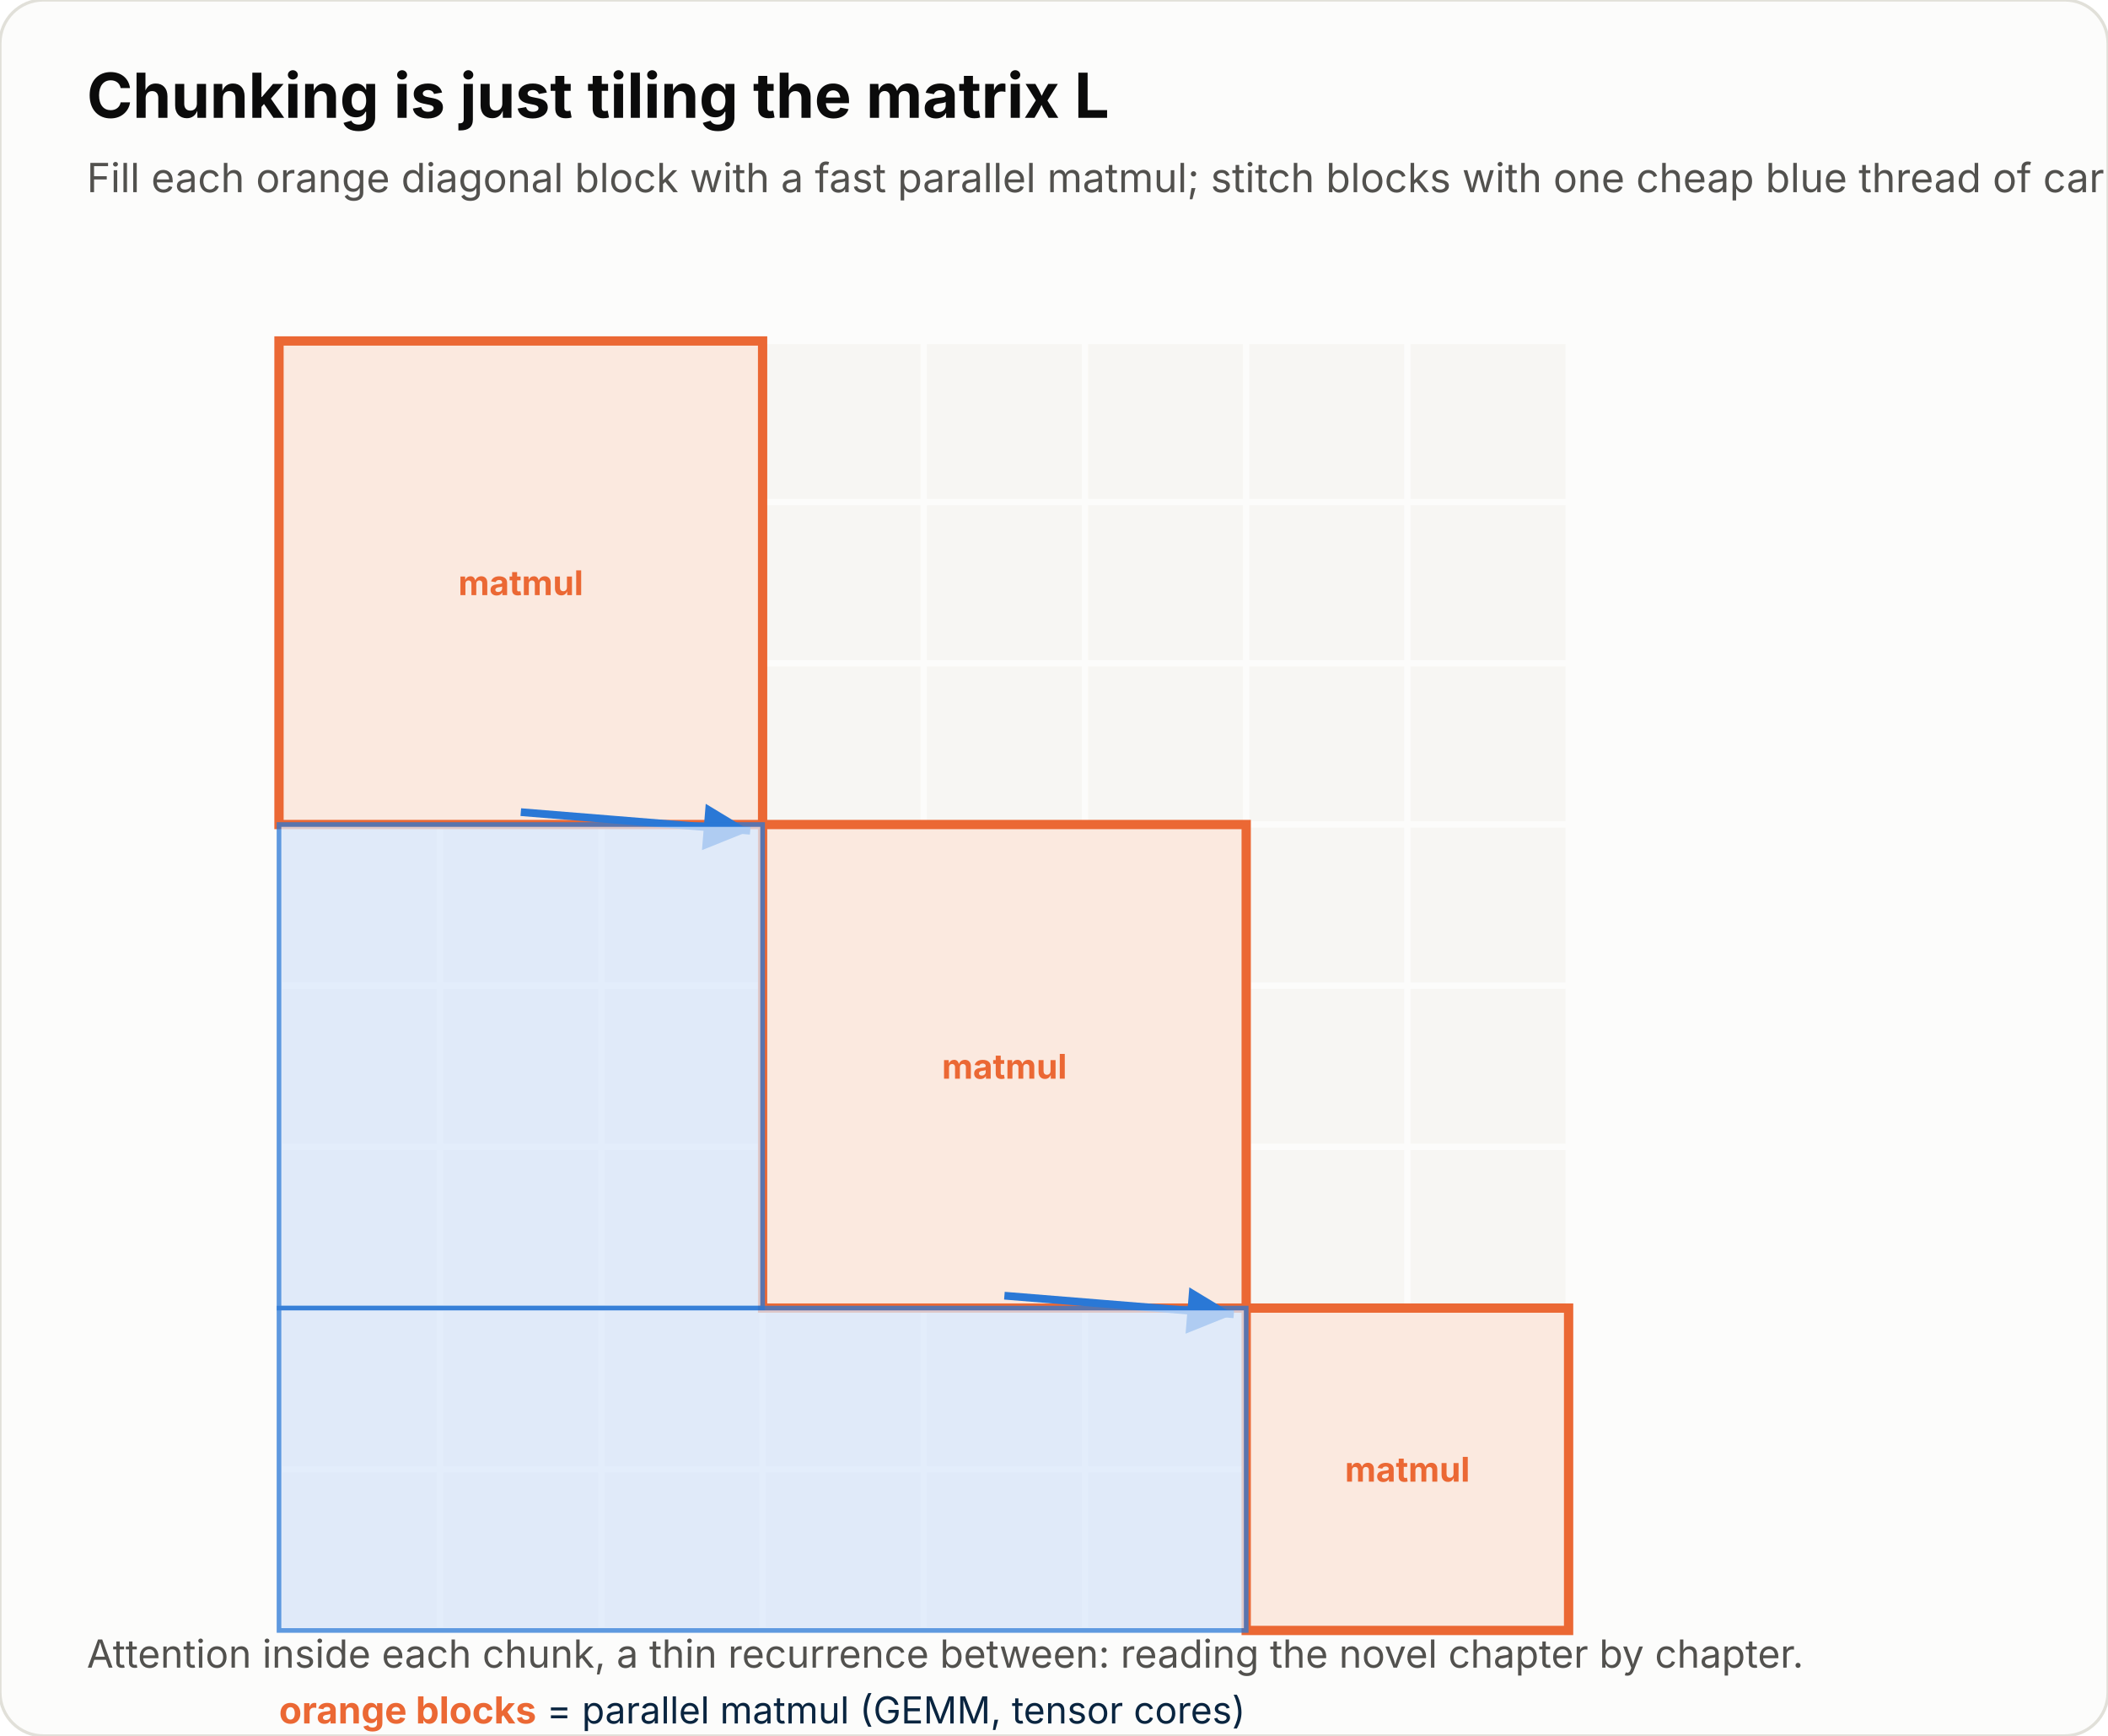
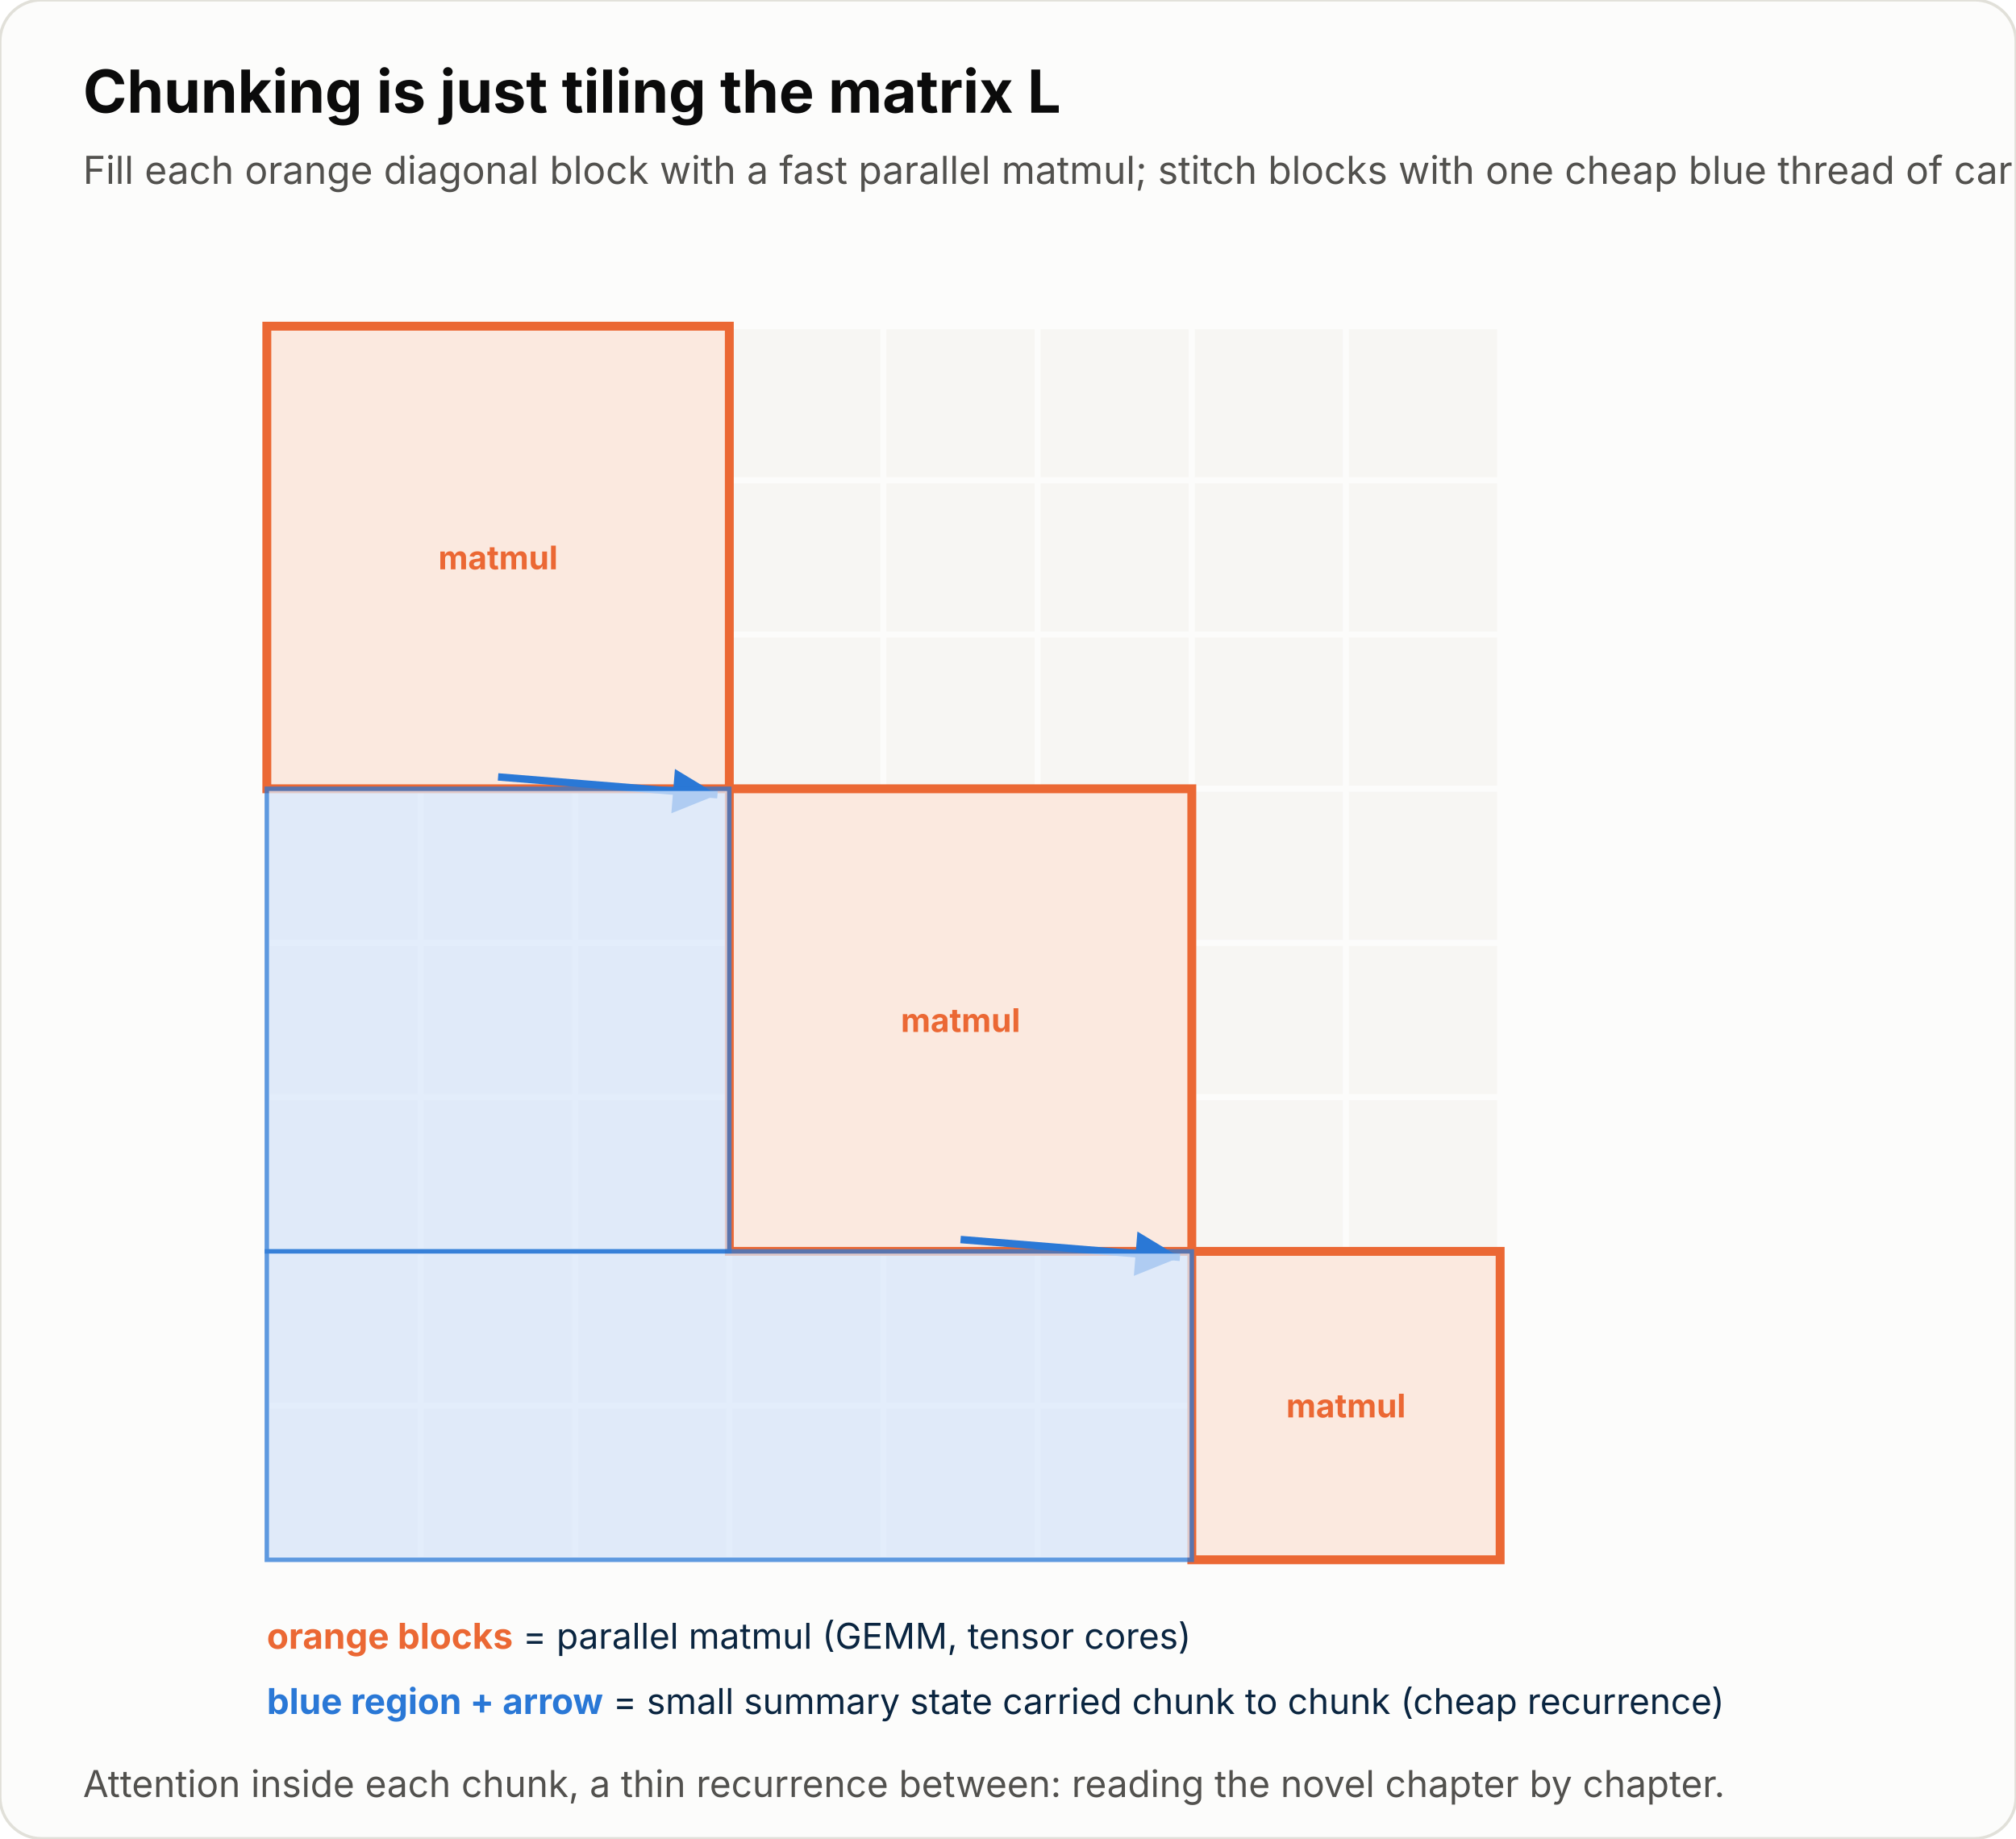
- <svg xmlns="http://www.w3.org/2000/svg" viewBox="0 0 680 560" font-family="system-ui,-apple-system,Segoe UI,sans-serif">
-   <rect x="0" y="0" width="680" height="560" rx="14" fill="#fcfcfb" stroke="#e1e0d9" />
+ <svg xmlns="http://www.w3.org/2000/svg" viewBox="0 0 680 620" font-family="system-ui,-apple-system,Segoe UI,sans-serif">
+   <rect x="0" y="0" width="680" height="620" rx="14" fill="#fcfcfb" stroke="#e1e0d9" />
  <text x="28" y="38" font-size="20" font-weight="700" fill="#0b0b0b">Chunking is just tiling the matrix L</text>
  <text x="28" y="62" font-size="13" fill="#52514e">Fill each orange diagonal block with a fast parallel matmul; stitch blocks with one cheap blue thread of carried state.</text>
  <rect x="90" y="110" width="52" height="52" fill="#eef1f5" stroke="#fcfcfb" stroke-width="2" />
  <rect x="142" y="110" width="52" height="52" fill="#f7f6f3" stroke="#fcfcfb" stroke-width="2" />
  <rect x="194" y="110" width="52" height="52" fill="#f7f6f3" stroke="#fcfcfb" stroke-width="2" />
  <rect x="246" y="110" width="52" height="52" fill="#f7f6f3" stroke="#fcfcfb" stroke-width="2" />
  <rect x="298" y="110" width="52" height="52" fill="#f7f6f3" stroke="#fcfcfb" stroke-width="2" />
  <rect x="350" y="110" width="52" height="52" fill="#f7f6f3" stroke="#fcfcfb" stroke-width="2" />
  <rect x="402" y="110" width="52" height="52" fill="#f7f6f3" stroke="#fcfcfb" stroke-width="2" />
  <rect x="454" y="110" width="52" height="52" fill="#f7f6f3" stroke="#fcfcfb" stroke-width="2" />
  <rect x="90" y="162" width="52" height="52" fill="#eef1f5" stroke="#fcfcfb" stroke-width="2" />
  <rect x="142" y="162" width="52" height="52" fill="#eef1f5" stroke="#fcfcfb" stroke-width="2" />
  <rect x="194" y="162" width="52" height="52" fill="#f7f6f3" stroke="#fcfcfb" stroke-width="2" />
  <rect x="246" y="162" width="52" height="52" fill="#f7f6f3" stroke="#fcfcfb" stroke-width="2" />
  <rect x="298" y="162" width="52" height="52" fill="#f7f6f3" stroke="#fcfcfb" stroke-width="2" />
  <rect x="350" y="162" width="52" height="52" fill="#f7f6f3" stroke="#fcfcfb" stroke-width="2" />
  <rect x="402" y="162" width="52" height="52" fill="#f7f6f3" stroke="#fcfcfb" stroke-width="2" />
  <rect x="454" y="162" width="52" height="52" fill="#f7f6f3" stroke="#fcfcfb" stroke-width="2" />
  <rect x="90" y="214" width="52" height="52" fill="#eef1f5" stroke="#fcfcfb" stroke-width="2" />
  <rect x="142" y="214" width="52" height="52" fill="#eef1f5" stroke="#fcfcfb" stroke-width="2" />
  <rect x="194" y="214" width="52" height="52" fill="#eef1f5" stroke="#fcfcfb" stroke-width="2" />
  <rect x="246" y="214" width="52" height="52" fill="#f7f6f3" stroke="#fcfcfb" stroke-width="2" />
  <rect x="298" y="214" width="52" height="52" fill="#f7f6f3" stroke="#fcfcfb" stroke-width="2" />
  <rect x="350" y="214" width="52" height="52" fill="#f7f6f3" stroke="#fcfcfb" stroke-width="2" />
  <rect x="402" y="214" width="52" height="52" fill="#f7f6f3" stroke="#fcfcfb" stroke-width="2" />
  <rect x="454" y="214" width="52" height="52" fill="#f7f6f3" stroke="#fcfcfb" stroke-width="2" />
  <rect x="90" y="266" width="52" height="52" fill="#eef1f5" stroke="#fcfcfb" stroke-width="2" />
  <rect x="142" y="266" width="52" height="52" fill="#eef1f5" stroke="#fcfcfb" stroke-width="2" />
  <rect x="194" y="266" width="52" height="52" fill="#eef1f5" stroke="#fcfcfb" stroke-width="2" />
  <rect x="246" y="266" width="52" height="52" fill="#eef1f5" stroke="#fcfcfb" stroke-width="2" />
  <rect x="298" y="266" width="52" height="52" fill="#f7f6f3" stroke="#fcfcfb" stroke-width="2" />
  <rect x="350" y="266" width="52" height="52" fill="#f7f6f3" stroke="#fcfcfb" stroke-width="2" />
  <rect x="402" y="266" width="52" height="52" fill="#f7f6f3" stroke="#fcfcfb" stroke-width="2" />
  <rect x="454" y="266" width="52" height="52" fill="#f7f6f3" stroke="#fcfcfb" stroke-width="2" />
  <rect x="90" y="318" width="52" height="52" fill="#eef1f5" stroke="#fcfcfb" stroke-width="2" />
  <rect x="142" y="318" width="52" height="52" fill="#eef1f5" stroke="#fcfcfb" stroke-width="2" />
  <rect x="194" y="318" width="52" height="52" fill="#eef1f5" stroke="#fcfcfb" stroke-width="2" />
  <rect x="246" y="318" width="52" height="52" fill="#eef1f5" stroke="#fcfcfb" stroke-width="2" />
  <rect x="298" y="318" width="52" height="52" fill="#eef1f5" stroke="#fcfcfb" stroke-width="2" />
  <rect x="350" y="318" width="52" height="52" fill="#f7f6f3" stroke="#fcfcfb" stroke-width="2" />
  <rect x="402" y="318" width="52" height="52" fill="#f7f6f3" stroke="#fcfcfb" stroke-width="2" />
  <rect x="454" y="318" width="52" height="52" fill="#f7f6f3" stroke="#fcfcfb" stroke-width="2" />
  <rect x="90" y="370" width="52" height="52" fill="#eef1f5" stroke="#fcfcfb" stroke-width="2" />
  <rect x="142" y="370" width="52" height="52" fill="#eef1f5" stroke="#fcfcfb" stroke-width="2" />
  <rect x="194" y="370" width="52" height="52" fill="#eef1f5" stroke="#fcfcfb" stroke-width="2" />
  <rect x="246" y="370" width="52" height="52" fill="#eef1f5" stroke="#fcfcfb" stroke-width="2" />
  <rect x="298" y="370" width="52" height="52" fill="#eef1f5" stroke="#fcfcfb" stroke-width="2" />
  <rect x="350" y="370" width="52" height="52" fill="#eef1f5" stroke="#fcfcfb" stroke-width="2" />
  <rect x="402" y="370" width="52" height="52" fill="#f7f6f3" stroke="#fcfcfb" stroke-width="2" />
  <rect x="454" y="370" width="52" height="52" fill="#f7f6f3" stroke="#fcfcfb" stroke-width="2" />
  <rect x="90" y="422" width="52" height="52" fill="#eef1f5" stroke="#fcfcfb" stroke-width="2" />
  <rect x="142" y="422" width="52" height="52" fill="#eef1f5" stroke="#fcfcfb" stroke-width="2" />
  <rect x="194" y="422" width="52" height="52" fill="#eef1f5" stroke="#fcfcfb" stroke-width="2" />
  <rect x="246" y="422" width="52" height="52" fill="#eef1f5" stroke="#fcfcfb" stroke-width="2" />
  <rect x="298" y="422" width="52" height="52" fill="#eef1f5" stroke="#fcfcfb" stroke-width="2" />
  <rect x="350" y="422" width="52" height="52" fill="#eef1f5" stroke="#fcfcfb" stroke-width="2" />
  <rect x="402" y="422" width="52" height="52" fill="#eef1f5" stroke="#fcfcfb" stroke-width="2" />
  <rect x="454" y="422" width="52" height="52" fill="#f7f6f3" stroke="#fcfcfb" stroke-width="2" />
  <rect x="90" y="474" width="52" height="52" fill="#eef1f5" stroke="#fcfcfb" stroke-width="2" />
  <rect x="142" y="474" width="52" height="52" fill="#eef1f5" stroke="#fcfcfb" stroke-width="2" />
  <rect x="194" y="474" width="52" height="52" fill="#eef1f5" stroke="#fcfcfb" stroke-width="2" />
  <rect x="246" y="474" width="52" height="52" fill="#eef1f5" stroke="#fcfcfb" stroke-width="2" />
  <rect x="298" y="474" width="52" height="52" fill="#eef1f5" stroke="#fcfcfb" stroke-width="2" />
  <rect x="350" y="474" width="52" height="52" fill="#eef1f5" stroke="#fcfcfb" stroke-width="2" />
  <rect x="402" y="474" width="52" height="52" fill="#eef1f5" stroke="#fcfcfb" stroke-width="2" />
  <rect x="454" y="474" width="52" height="52" fill="#eef1f5" stroke="#fcfcfb" stroke-width="2" />
  <rect x="90" y="110" width="156" height="156" fill="#fbe9df" stroke="#eb6834" stroke-width="3" />
  <text x="168" y="192" font-size="11" fill="#eb6834" text-anchor="middle" font-weight="700">matmul</text>
  <path d="M168,262 L242,268" stroke="#2a78d6" stroke-width="2.5" fill="none" marker-end="url(#ar)" />
  <rect x="246" y="266" width="156" height="156" fill="#fbe9df" stroke="#eb6834" stroke-width="3" />
  <text x="324" y="348" font-size="11" fill="#eb6834" text-anchor="middle" font-weight="700">matmul</text>
  <rect x="90" y="266" width="156" height="156" fill="#dbe8fb" stroke="#2a78d6" stroke-width="1.5" opacity="0.75" />
  <path d="M324,418 L398,424" stroke="#2a78d6" stroke-width="2.5" fill="none" marker-end="url(#ar)" />
  <rect x="402" y="422" width="104" height="104" fill="#fbe9df" stroke="#eb6834" stroke-width="3" />
  <text x="454" y="478" font-size="11" fill="#eb6834" text-anchor="middle" font-weight="700">matmul</text>
  <rect x="90" y="422" width="312" height="104" fill="#dbe8fb" stroke="#2a78d6" stroke-width="1.5" opacity="0.75" />
  <defs>
    <marker id="ar" markerWidth="8" markerHeight="8" refX="6" refY="3" orient="auto">
      <path d="M0,0 L6,3 L0,6 Z" fill="#2a78d6" />
    </marker>
  </defs>
  <text x="90" y="556" font-size="12" fill="#0A2540">
    <tspan fill="#eb6834" font-weight="700">orange blocks</tspan> = parallel matmul (GEMM, tensor cores)</text>
  <text x="90" y="578" font-size="12" fill="#0A2540">
    <tspan fill="#2a78d6" font-weight="700">blue region + arrow</tspan> = small summary state carried chunk to chunk (cheap recurrence)</text>
-   <text x="28" y="538" font-size="12.5" fill="#52514e">Attention inside each chunk, a thin recurrence between: reading the novel chapter by chapter.</text>
+   <text x="28" y="606" font-size="12.5" fill="#52514e">Attention inside each chunk, a thin recurrence between: reading the novel chapter by chapter.</text>
</svg>
